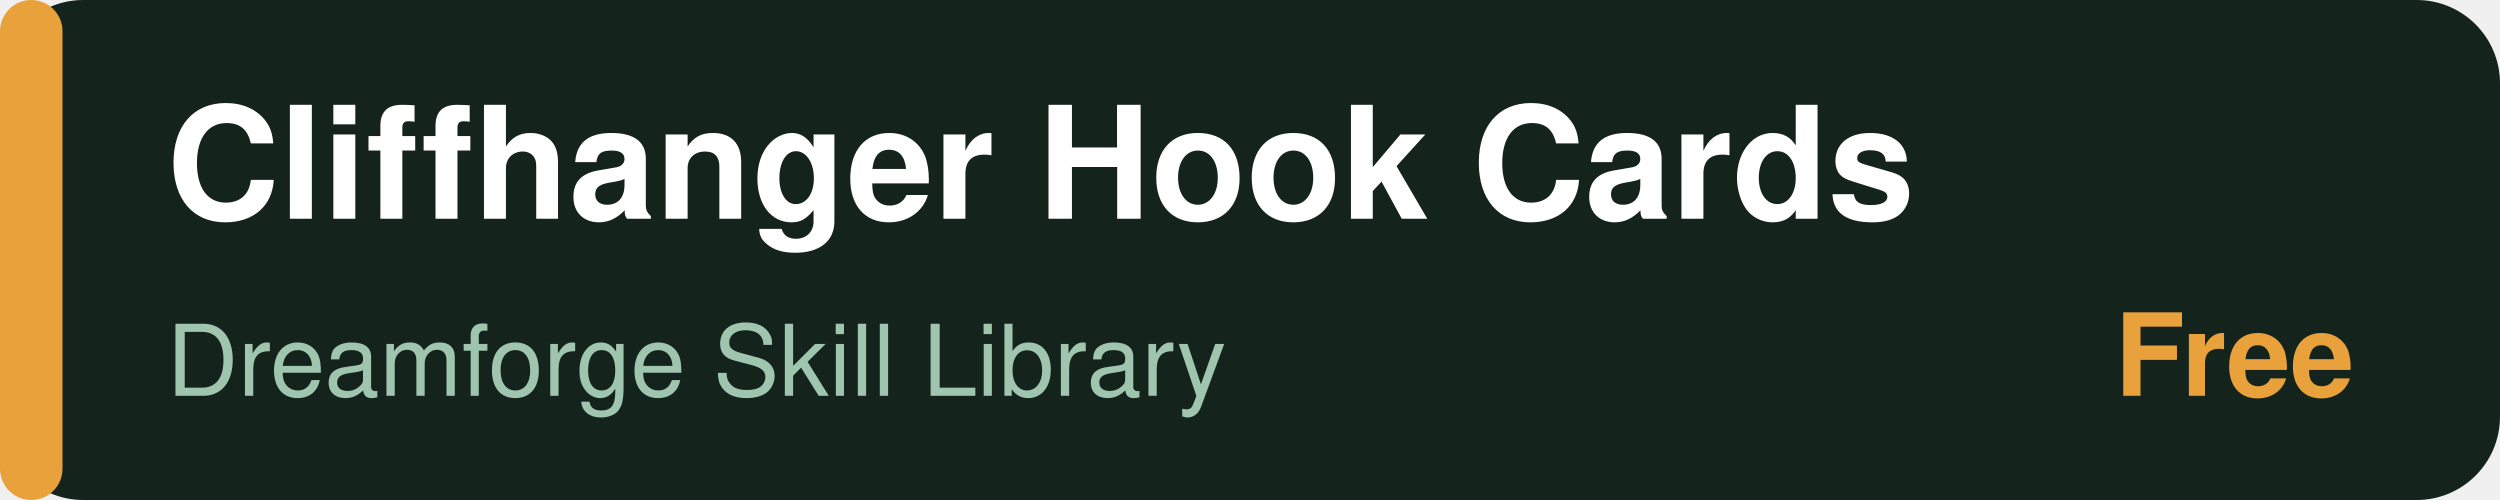
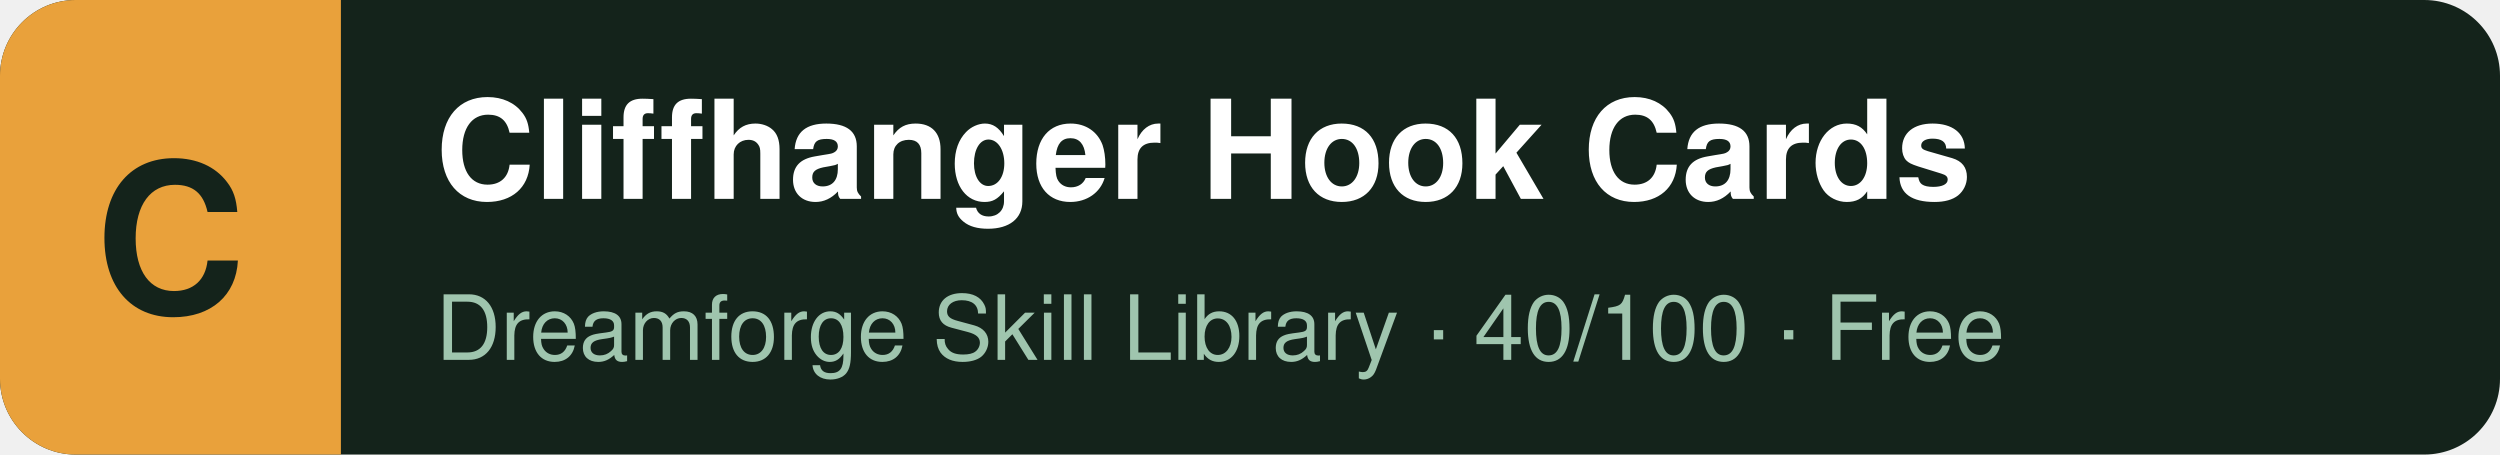
- <svg xmlns="http://www.w3.org/2000/svg" width="240" height="48" viewBox="0 0 240 48" role="img" aria-label="Cliffhanger Hook Cards — Dreamforge Skill Library">
-   <rect width="240" height="48" rx="8" fill="#14231b" />
-   <rect width="6" height="48" rx="3" fill="#e9a13b" />
-   <text x="16" y="21" font-family="Segoe UI, Helvetica, Arial, sans-serif" font-size="15.0" font-weight="700" fill="#ffffff">Cliffhanger Hook Cards</text>
-   <text x="16" y="38" font-family="Segoe UI, Helvetica, Arial, sans-serif" font-size="9.5" fill="#9fc5ae">Dreamforge Skill Library</text>
-   <text x="226" y="38" text-anchor="end" font-family="Segoe UI, Helvetica, Arial, sans-serif" font-size="11" font-weight="700" fill="#e9a13b">Free</text>
+ <svg xmlns="http://www.w3.org/2000/svg" width="264" height="48" viewBox="0 0 264 48" role="img" aria-label="Cliffhanger Hook Cards — grade C, completeness 40/100, Free — Dreamforge Skill Library">
+   <rect width="264" height="48" rx="8" fill="#14231b" />
+   <path d="M8 0 h28 v48 h-28 a8 8 0 0 1 -8 -8 v-32 a8 8 0 0 1 8 -8 z" fill="#e9a13b" />
+   <text x="18" y="33" text-anchor="middle" font-family="Segoe UI, Helvetica, Arial, sans-serif" font-size="22" font-weight="800" fill="#14231b">C</text>
+   <text x="46" y="21" font-family="Segoe UI, Helvetica, Arial, sans-serif" font-size="14.5" font-weight="700" fill="#ffffff">Cliffhanger Hook Cards</text>
+   <text x="46" y="38" font-family="Segoe UI, Helvetica, Arial, sans-serif" font-size="9.5" fill="#9fc5ae">Dreamforge Skill Library · 40/100 · Free</text>
</svg>
